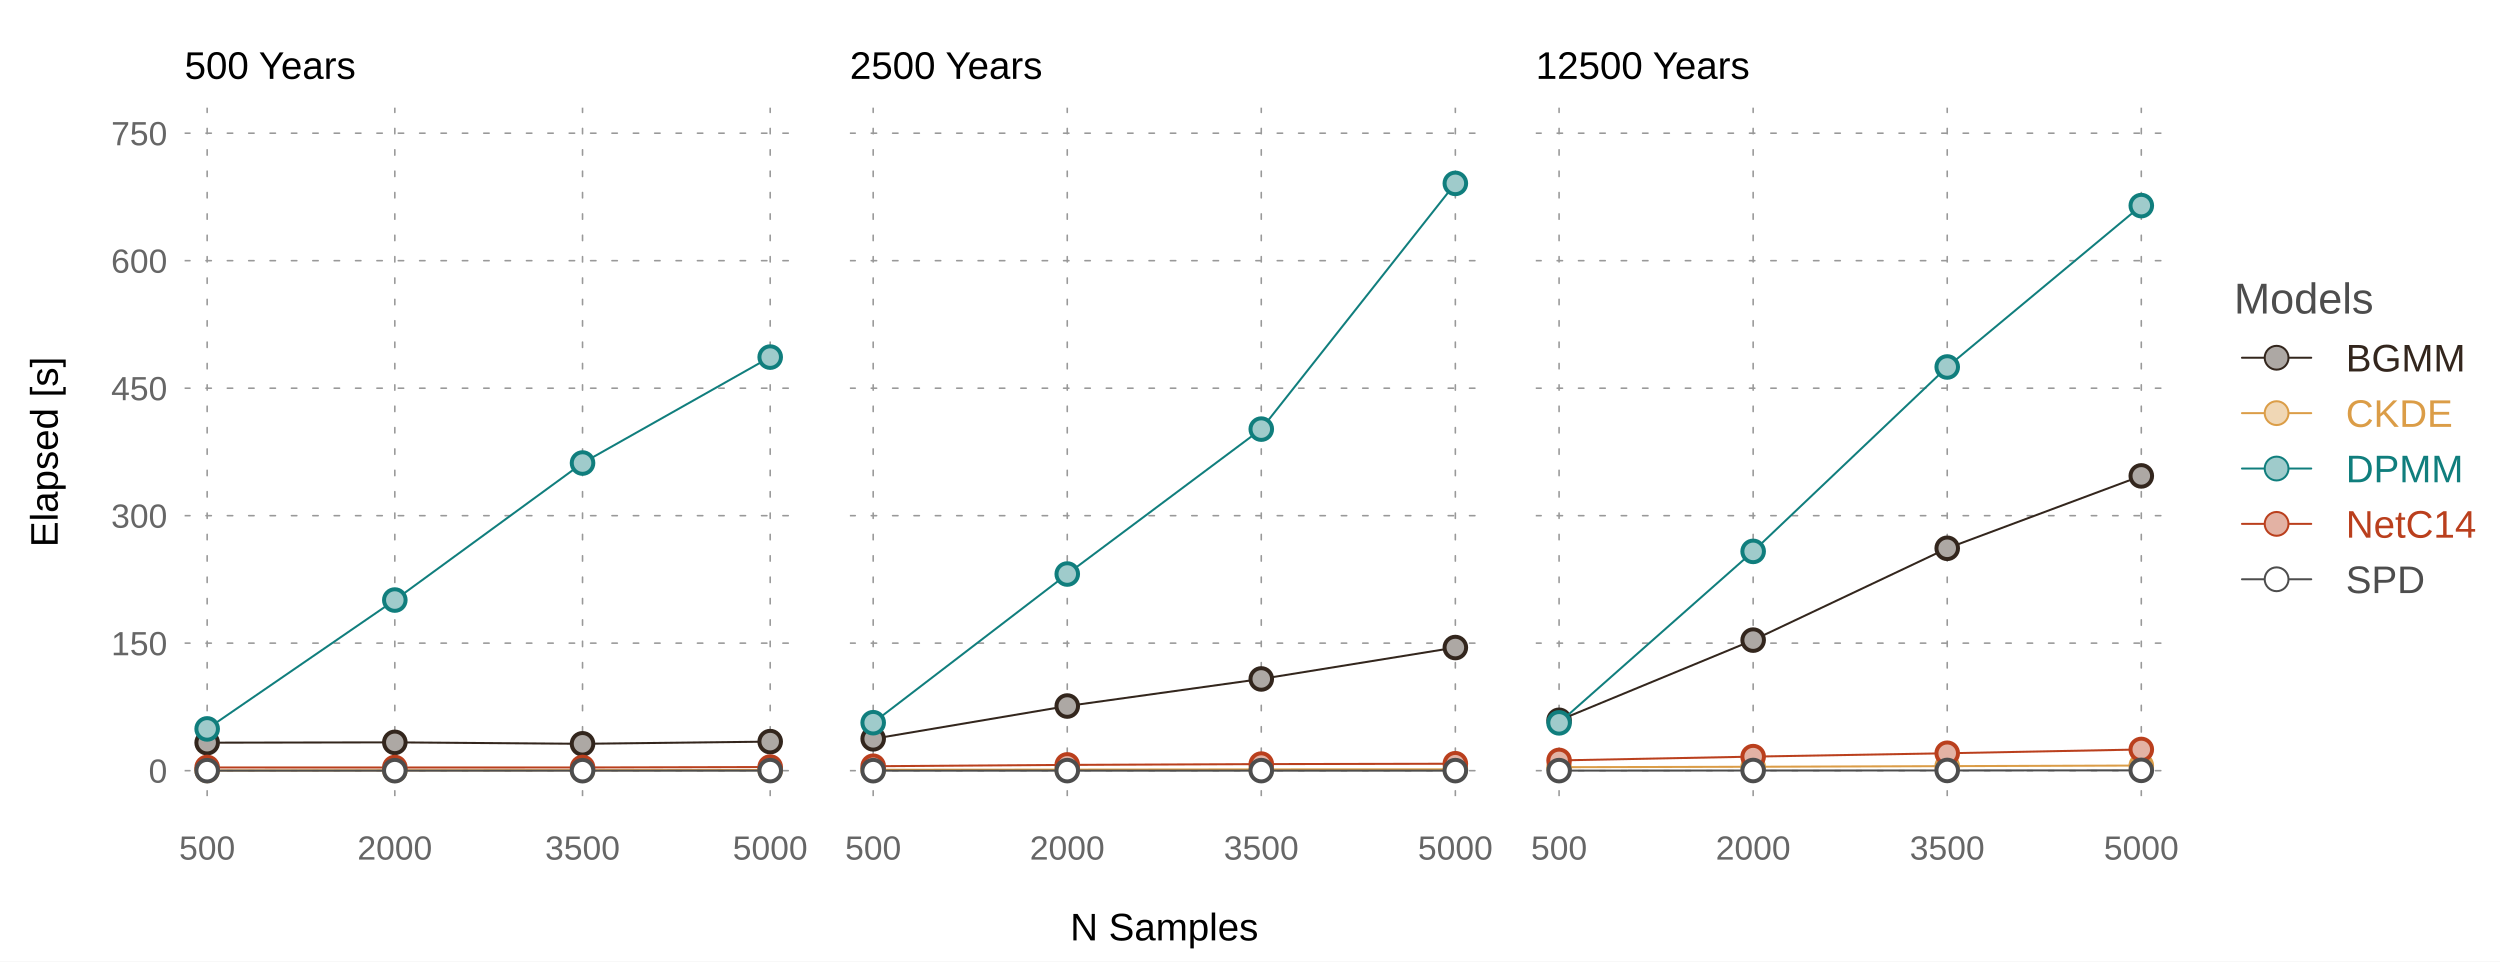
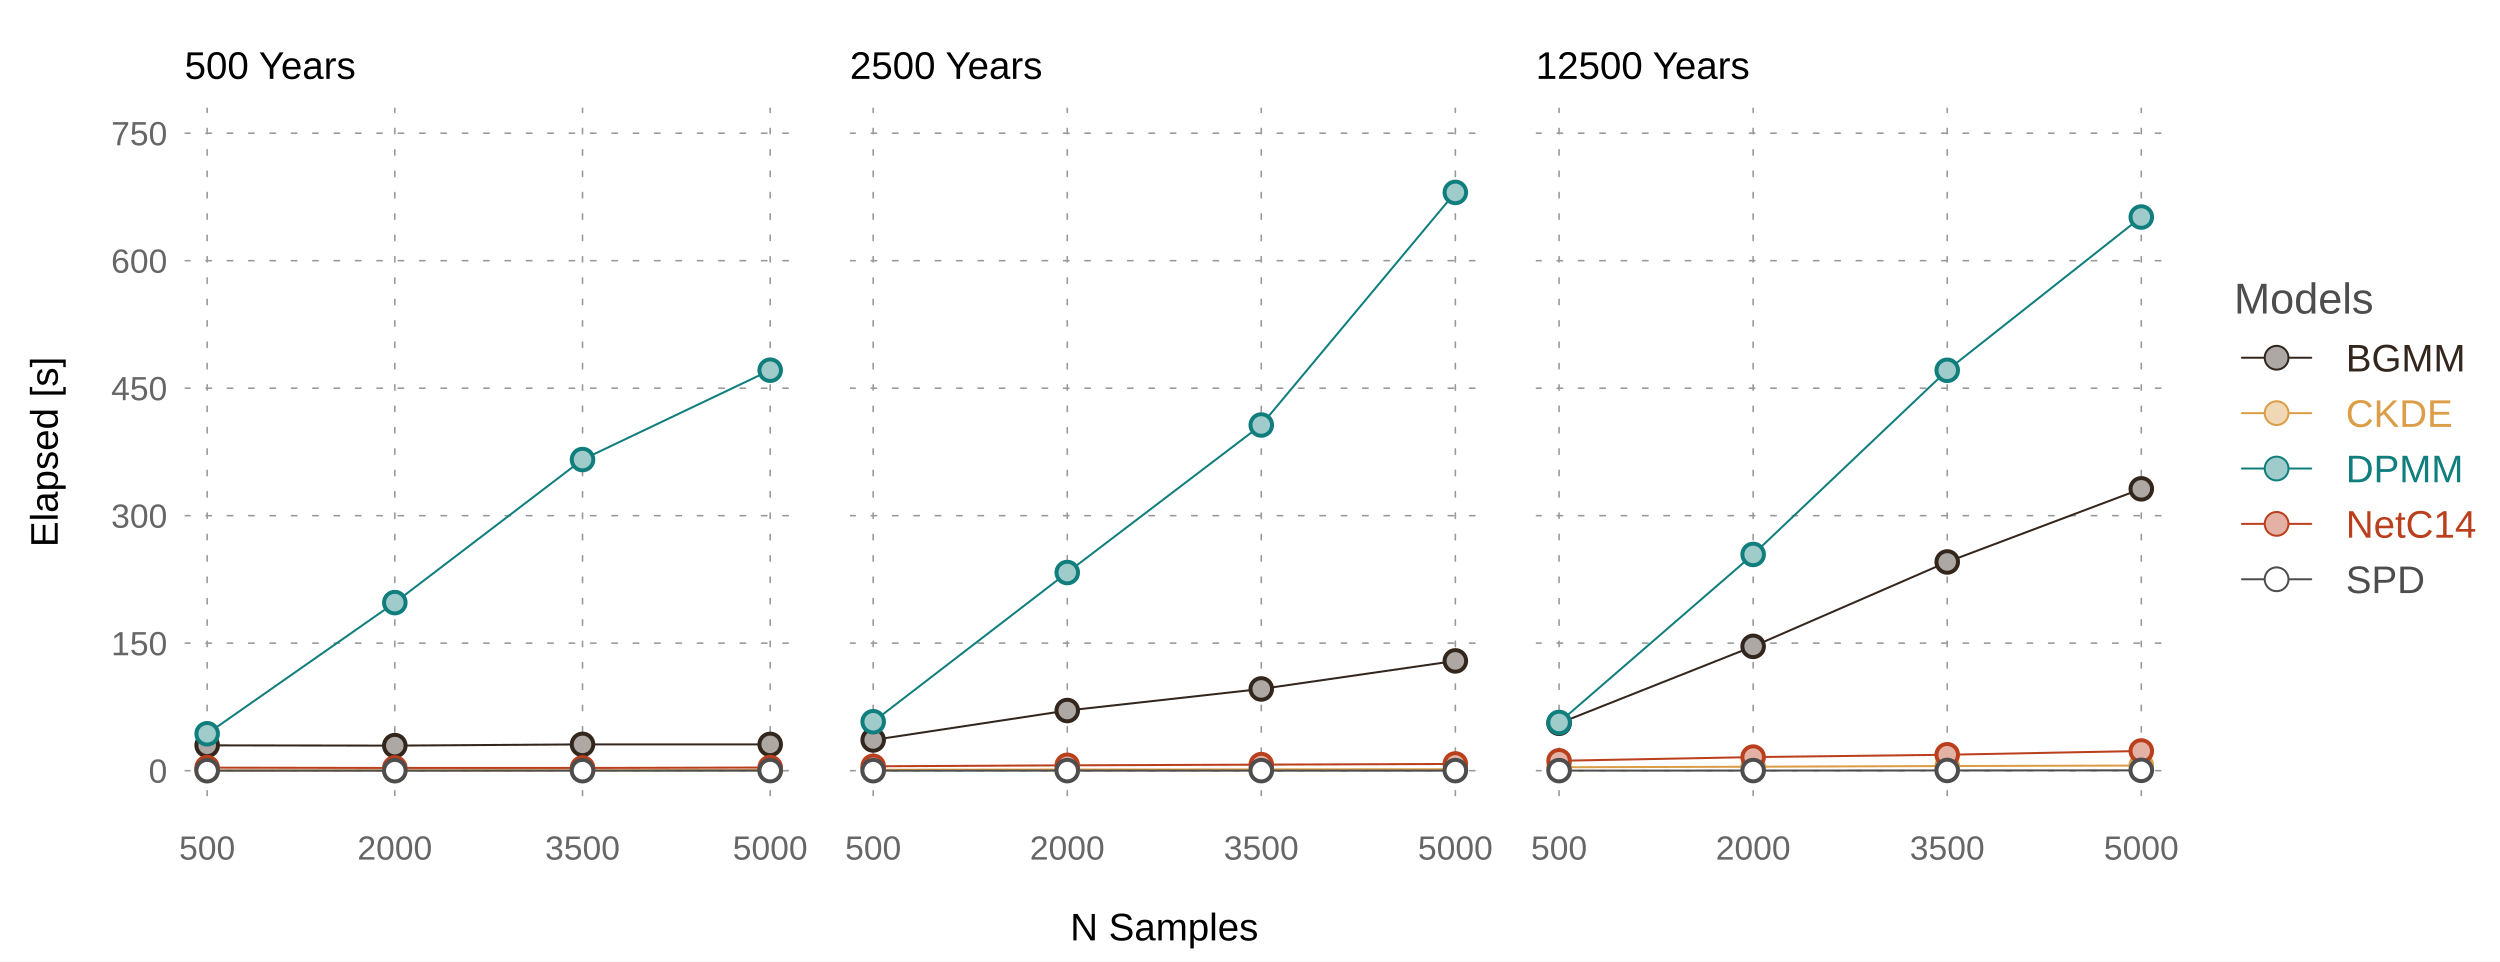
<svg xmlns="http://www.w3.org/2000/svg" width="468.00pt" height="180.00pt" viewBox="0 0 468.00 180.00">
  <g class="svglite">
    <defs>
      <style type="text/css">
    .svglite line, .svglite polyline, .svglite polygon, .svglite path, .svglite rect, .svglite circle {
      fill: none;
      stroke: #000000;
      stroke-linecap: round;
      stroke-linejoin: round;
      stroke-miterlimit: 10.00;
    }
    .svglite text {
      white-space: pre;
    }
    .svglite g.glyphgroup path {
      fill: inherit;
      stroke: none;
    }
  </style>
    </defs>
    <rect width="100%" height="100%" style="stroke: none; fill: #FFFFFF;" />
    <defs>
      <clipPath id="cpMC4wMHw0NjguMDB8MC4wMHwxODAuMDA=">
        <rect x="0.00" y="0.00" width="468.00" height="180.00" />
      </clipPath>
    </defs>
    <g clip-path="url(#cpMC4wMHw0NjguMDB8MC4wMHwxODAuMDA=)">
</g>
    <defs>
      <clipPath id="cpMzQuNTZ8MTQ4LjQwfDIwLjE2fDE0OS4wNA==">
        <rect x="34.56" y="20.16" width="113.84" height="128.88" />
      </clipPath>
    </defs>
    <g clip-path="url(#cpMzQuNTZ8MTQ4LjQwfDIwLjE2fDE0OS4wNA==)">
      <line x1="34.56" y1="144.27" x2="148.40" y2="144.27" style="stroke-width: 0.30; stroke: #999999; stroke-dasharray: 1.00,3.00;" />
      <line x1="34.56" y1="120.40" x2="148.40" y2="120.40" style="stroke-width: 0.30; stroke: #999999; stroke-dasharray: 1.00,3.00;" />
      <line x1="34.56" y1="96.53" x2="148.40" y2="96.53" style="stroke-width: 0.30; stroke: #999999; stroke-dasharray: 1.00,3.00;" />
      <line x1="34.56" y1="72.67" x2="148.40" y2="72.67" style="stroke-width: 0.30; stroke: #999999; stroke-dasharray: 1.00,3.00;" />
      <line x1="34.56" y1="48.80" x2="148.40" y2="48.80" style="stroke-width: 0.30; stroke: #999999; stroke-dasharray: 1.00,3.00;" />
      <line x1="34.56" y1="24.93" x2="148.40" y2="24.93" style="stroke-width: 0.30; stroke: #999999; stroke-dasharray: 1.00,3.00;" />
      <line x1="38.78" y1="149.04" x2="38.78" y2="20.16" style="stroke-width: 0.30; stroke: #999999; stroke-dasharray: 1.00,3.00;" />
      <line x1="73.91" y1="149.04" x2="73.91" y2="20.16" style="stroke-width: 0.30; stroke: #999999; stroke-dasharray: 1.00,3.00;" />
      <line x1="109.05" y1="149.04" x2="109.05" y2="20.16" style="stroke-width: 0.30; stroke: #999999; stroke-dasharray: 1.00,3.00;" />
      <line x1="144.18" y1="149.04" x2="144.18" y2="20.16" style="stroke-width: 0.30; stroke: #999999; stroke-dasharray: 1.00,3.00;" />
-       <polyline points="38.78,139.03 73.91,138.97 109.05,139.24 144.18,138.83 " style="stroke-width: 0.38; stroke: #33261D;" />
-       <circle cx="38.78" cy="139.03" r="2.02" style="stroke-width: 0.75; stroke: #33261D; fill: #ADA8A4;" />
-       <circle cx="73.91" cy="138.97" r="2.02" style="stroke-width: 0.75; stroke: #33261D; fill: #ADA8A4;" />
-       <circle cx="109.05" cy="139.24" r="2.02" style="stroke-width: 0.75; stroke: #33261D; fill: #ADA8A4;" />
-       <circle cx="144.18" cy="138.83" r="2.02" style="stroke-width: 0.75; stroke: #33261D; fill: #ADA8A4;" />
-       <polyline points="38.78,144.23 73.91,144.20 109.05,144.18 144.18,144.16 " style="stroke-width: 0.38; stroke: #DB9D47;" />
+       <polyline points="38.78,139.53 73.91,139.58 109.05,139.35 144.18,139.35 " style="stroke-width: 0.38; stroke: #33261D;" />
+       <circle cx="38.78" cy="139.53" r="2.02" style="stroke-width: 0.75; stroke: #33261D; fill: #ADA8A4;" />
+       <circle cx="73.91" cy="139.58" r="2.02" style="stroke-width: 0.75; stroke: #33261D; fill: #ADA8A4;" />
+       <circle cx="109.05" cy="139.35" r="2.02" style="stroke-width: 0.75; stroke: #33261D; fill: #ADA8A4;" />
+       <circle cx="144.18" cy="139.35" r="2.02" style="stroke-width: 0.75; stroke: #33261D; fill: #ADA8A4;" />
+       <polyline points="38.78,144.23 73.91,144.21 109.05,144.19 144.18,144.16 " style="stroke-width: 0.38; stroke: #DB9D47;" />
      <circle cx="38.78" cy="144.23" r="2.02" style="stroke-width: 0.75; stroke: #DB9D47; fill: #F0D7B5;" />
-       <circle cx="73.91" cy="144.20" r="2.02" style="stroke-width: 0.75; stroke: #DB9D47; fill: #F0D7B5;" />
-       <circle cx="109.05" cy="144.18" r="2.02" style="stroke-width: 0.75; stroke: #DB9D47; fill: #F0D7B5;" />
+       <circle cx="73.91" cy="144.21" r="2.02" style="stroke-width: 0.75; stroke: #DB9D47; fill: #F0D7B5;" />
+       <circle cx="109.05" cy="144.19" r="2.02" style="stroke-width: 0.75; stroke: #DB9D47; fill: #F0D7B5;" />
      <circle cx="144.18" cy="144.16" r="2.02" style="stroke-width: 0.75; stroke: #DB9D47; fill: #F0D7B5;" />
-       <polyline points="38.78,136.45 73.91,112.33 109.05,86.68 144.18,66.85 " style="stroke-width: 0.38; stroke: #107E7D;" />
-       <circle cx="38.78" cy="136.45" r="2.02" style="stroke-width: 0.75; stroke: #107E7D; fill: #9FCBCB;" />
-       <circle cx="73.91" cy="112.33" r="2.02" style="stroke-width: 0.75; stroke: #107E7D; fill: #9FCBCB;" />
-       <circle cx="109.05" cy="86.68" r="2.02" style="stroke-width: 0.75; stroke: #107E7D; fill: #9FCBCB;" />
-       <circle cx="144.18" cy="66.85" r="2.02" style="stroke-width: 0.75; stroke: #107E7D; fill: #9FCBCB;" />
-       <polyline points="38.78,143.67 73.91,143.68 109.05,143.67 144.18,143.59 " style="stroke-width: 0.38; stroke: #BA3F1D;" />
-       <circle cx="38.78" cy="143.67" r="2.02" style="stroke-width: 0.75; stroke: #BA3F1D; fill: #E3B2A4;" />
-       <circle cx="73.91" cy="143.68" r="2.02" style="stroke-width: 0.75; stroke: #BA3F1D; fill: #E3B2A4;" />
-       <circle cx="109.05" cy="143.67" r="2.02" style="stroke-width: 0.75; stroke: #BA3F1D; fill: #E3B2A4;" />
-       <circle cx="144.18" cy="143.59" r="2.02" style="stroke-width: 0.75; stroke: #BA3F1D; fill: #E3B2A4;" />
+       <polyline points="38.78,137.36 73.91,112.81 109.05,86.03 144.18,69.30 " style="stroke-width: 0.38; stroke: #107E7D;" />
+       <circle cx="38.78" cy="137.36" r="2.02" style="stroke-width: 0.75; stroke: #107E7D; fill: #9FCBCB;" />
+       <circle cx="73.91" cy="112.81" r="2.02" style="stroke-width: 0.75; stroke: #107E7D; fill: #9FCBCB;" />
+       <circle cx="109.05" cy="86.03" r="2.02" style="stroke-width: 0.75; stroke: #107E7D; fill: #9FCBCB;" />
+       <circle cx="144.18" cy="69.30" r="2.02" style="stroke-width: 0.75; stroke: #107E7D; fill: #9FCBCB;" />
+       <polyline points="38.78,143.70 73.91,143.76 109.05,143.76 144.18,143.68 " style="stroke-width: 0.38; stroke: #BA3F1D;" />
+       <circle cx="38.78" cy="143.70" r="2.02" style="stroke-width: 0.75; stroke: #BA3F1D; fill: #E3B2A4;" />
+       <circle cx="73.91" cy="143.76" r="2.02" style="stroke-width: 0.75; stroke: #BA3F1D; fill: #E3B2A4;" />
+       <circle cx="109.05" cy="143.76" r="2.02" style="stroke-width: 0.75; stroke: #BA3F1D; fill: #E3B2A4;" />
+       <circle cx="144.18" cy="143.68" r="2.02" style="stroke-width: 0.75; stroke: #BA3F1D; fill: #E3B2A4;" />
      <polyline points="38.78,144.27 73.91,144.27 109.05,144.27 144.18,144.26 " style="stroke-width: 0.38; stroke: #4D4D4D;" />
      <circle cx="38.78" cy="144.27" r="2.02" style="stroke-width: 0.75; stroke: #4D4D4D; fill: #FFFFFF;" />
      <circle cx="73.91" cy="144.27" r="2.02" style="stroke-width: 0.75; stroke: #4D4D4D; fill: #FFFFFF;" />
      <circle cx="109.05" cy="144.27" r="2.02" style="stroke-width: 0.75; stroke: #4D4D4D; fill: #FFFFFF;" />
      <circle cx="144.18" cy="144.26" r="2.02" style="stroke-width: 0.75; stroke: #4D4D4D; fill: #FFFFFF;" />
    </g>
    <g clip-path="url(#cpMC4wMHw0NjguMDB8MC4wMHwxODAuMDA=)">
      <text x="38.78" y="160.92" text-anchor="middle" style="font-size: 6.30px;fill: #666666; font-family: &quot;Arial&quot;;" textLength="10.50px" lengthAdjust="spacingAndGlyphs">500</text>
      <text x="73.91" y="160.92" text-anchor="middle" style="font-size: 6.30px;fill: #666666; font-family: &quot;Arial&quot;;" textLength="14.00px" lengthAdjust="spacingAndGlyphs">2000</text>
      <text x="109.05" y="160.92" text-anchor="middle" style="font-size: 6.30px;fill: #666666; font-family: &quot;Arial&quot;;" textLength="14.00px" lengthAdjust="spacingAndGlyphs">3500</text>
      <text x="144.18" y="160.92" text-anchor="middle" style="font-size: 6.30px;fill: #666666; font-family: &quot;Arial&quot;;" textLength="14.00px" lengthAdjust="spacingAndGlyphs">5000</text>
      <text x="31.32" y="146.52" text-anchor="end" style="font-size: 6.30px;fill: #666666; font-family: &quot;Arial&quot;;" textLength="3.50px" lengthAdjust="spacingAndGlyphs">0</text>
      <text x="31.32" y="122.66" text-anchor="end" style="font-size: 6.30px;fill: #666666; font-family: &quot;Arial&quot;;" textLength="10.50px" lengthAdjust="spacingAndGlyphs">150</text>
      <text x="31.32" y="98.79" text-anchor="end" style="font-size: 6.30px;fill: #666666; font-family: &quot;Arial&quot;;" textLength="10.50px" lengthAdjust="spacingAndGlyphs">300</text>
      <text x="31.32" y="74.92" text-anchor="end" style="font-size: 6.30px;fill: #666666; font-family: &quot;Arial&quot;;" textLength="10.50px" lengthAdjust="spacingAndGlyphs">450</text>
      <text x="31.32" y="51.06" text-anchor="end" style="font-size: 6.30px;fill: #666666; font-family: &quot;Arial&quot;;" textLength="10.50px" lengthAdjust="spacingAndGlyphs">600</text>
      <text x="31.32" y="27.19" text-anchor="end" style="font-size: 6.30px;fill: #666666; font-family: &quot;Arial&quot;;" textLength="10.50px" lengthAdjust="spacingAndGlyphs">750</text>
    </g>
    <defs>
      <clipPath id="cpMi4xNnwxNDguNDB8Mi4xNnwxNzcuODQ=">
        <rect x="2.16" y="2.16" width="146.24" height="175.68" />
      </clipPath>
    </defs>
    <g clip-path="url(#cpMi4xNnwxNDguNDB8Mi4xNnwxNzcuODQ=)">
      <text transform="translate(10.80,84.60) rotate(-90)" text-anchor="middle" style="font-size: 7.20px; font-family: &quot;Arial&quot;;" textLength="35.58px" lengthAdjust="spacingAndGlyphs">Elapsed [s]</text>
      <text x="34.56" y="14.76" style="font-size: 7.20px; font-family: &quot;Arial&quot;;" textLength="32.00px" lengthAdjust="spacingAndGlyphs">500 Years</text>
    </g>
    <defs>
      <clipPath id="cpMTU5LjEwfDI3Ni44MHwyMC4xNnwxNDkuMDQ=">
        <rect x="159.10" y="20.16" width="117.70" height="128.88" />
      </clipPath>
    </defs>
    <g clip-path="url(#cpMTU5LjEwfDI3Ni44MHwyMC4xNnwxNDkuMDQ=)">
      <line x1="159.10" y1="144.27" x2="276.80" y2="144.27" style="stroke-width: 0.30; stroke: #999999; stroke-dasharray: 1.00,3.00;" />
      <line x1="159.10" y1="120.40" x2="276.80" y2="120.40" style="stroke-width: 0.30; stroke: #999999; stroke-dasharray: 1.00,3.00;" />
      <line x1="159.10" y1="96.53" x2="276.80" y2="96.53" style="stroke-width: 0.30; stroke: #999999; stroke-dasharray: 1.00,3.00;" />
      <line x1="159.10" y1="72.67" x2="276.80" y2="72.67" style="stroke-width: 0.30; stroke: #999999; stroke-dasharray: 1.00,3.00;" />
      <line x1="159.10" y1="48.80" x2="276.80" y2="48.80" style="stroke-width: 0.30; stroke: #999999; stroke-dasharray: 1.00,3.00;" />
      <line x1="159.10" y1="24.93" x2="276.80" y2="24.93" style="stroke-width: 0.30; stroke: #999999; stroke-dasharray: 1.00,3.00;" />
      <line x1="163.46" y1="149.04" x2="163.46" y2="20.16" style="stroke-width: 0.30; stroke: #999999; stroke-dasharray: 1.00,3.00;" />
      <line x1="199.79" y1="149.04" x2="199.79" y2="20.16" style="stroke-width: 0.30; stroke: #999999; stroke-dasharray: 1.00,3.00;" />
      <line x1="236.11" y1="149.04" x2="236.11" y2="20.16" style="stroke-width: 0.30; stroke: #999999; stroke-dasharray: 1.00,3.00;" />
      <line x1="272.44" y1="149.04" x2="272.44" y2="20.16" style="stroke-width: 0.30; stroke: #999999; stroke-dasharray: 1.00,3.00;" />
-       <polyline points="163.46,138.31 199.79,132.17 236.11,127.10 272.44,121.22 " style="stroke-width: 0.38; stroke: #33261D;" />
-       <circle cx="163.46" cy="138.31" r="2.02" style="stroke-width: 0.75; stroke: #33261D; fill: #ADA8A4;" />
-       <circle cx="199.79" cy="132.17" r="2.02" style="stroke-width: 0.75; stroke: #33261D; fill: #ADA8A4;" />
-       <circle cx="236.11" cy="127.10" r="2.02" style="stroke-width: 0.75; stroke: #33261D; fill: #ADA8A4;" />
-       <circle cx="272.44" cy="121.22" r="2.02" style="stroke-width: 0.75; stroke: #33261D; fill: #ADA8A4;" />
-       <polyline points="163.46,144.10 199.79,144.07 236.11,144.03 272.44,144.02 " style="stroke-width: 0.38; stroke: #DB9D47;" />
+       <polyline points="163.46,138.52 199.79,133.01 236.11,128.97 272.44,123.72 " style="stroke-width: 0.38; stroke: #33261D;" />
+       <circle cx="163.46" cy="138.52" r="2.02" style="stroke-width: 0.75; stroke: #33261D; fill: #ADA8A4;" />
+       <circle cx="199.79" cy="133.01" r="2.02" style="stroke-width: 0.75; stroke: #33261D; fill: #ADA8A4;" />
+       <circle cx="236.11" cy="128.97" r="2.02" style="stroke-width: 0.75; stroke: #33261D; fill: #ADA8A4;" />
+       <circle cx="272.44" cy="123.72" r="2.02" style="stroke-width: 0.75; stroke: #33261D; fill: #ADA8A4;" />
+       <polyline points="163.46,144.10 199.79,144.06 236.11,144.03 272.44,144.00 " style="stroke-width: 0.38; stroke: #DB9D47;" />
      <circle cx="163.46" cy="144.10" r="2.02" style="stroke-width: 0.75; stroke: #DB9D47; fill: #F0D7B5;" />
-       <circle cx="199.79" cy="144.07" r="2.02" style="stroke-width: 0.75; stroke: #DB9D47; fill: #F0D7B5;" />
+       <circle cx="199.79" cy="144.06" r="2.02" style="stroke-width: 0.75; stroke: #DB9D47; fill: #F0D7B5;" />
      <circle cx="236.11" cy="144.03" r="2.02" style="stroke-width: 0.75; stroke: #DB9D47; fill: #F0D7B5;" />
-       <circle cx="272.44" cy="144.02" r="2.02" style="stroke-width: 0.75; stroke: #DB9D47; fill: #F0D7B5;" />
-       <polyline points="163.46,135.29 199.79,107.46 236.11,80.33 272.44,34.33 " style="stroke-width: 0.38; stroke: #107E7D;" />
-       <circle cx="163.46" cy="135.29" r="2.02" style="stroke-width: 0.75; stroke: #107E7D; fill: #9FCBCB;" />
-       <circle cx="199.79" cy="107.46" r="2.02" style="stroke-width: 0.75; stroke: #107E7D; fill: #9FCBCB;" />
-       <circle cx="236.11" cy="80.33" r="2.02" style="stroke-width: 0.75; stroke: #107E7D; fill: #9FCBCB;" />
-       <circle cx="272.44" cy="34.33" r="2.02" style="stroke-width: 0.75; stroke: #107E7D; fill: #9FCBCB;" />
-       <polyline points="163.46,143.44 199.79,143.19 236.11,143.04 272.44,142.97 " style="stroke-width: 0.38; stroke: #BA3F1D;" />
-       <circle cx="163.46" cy="143.44" r="2.02" style="stroke-width: 0.75; stroke: #BA3F1D; fill: #E3B2A4;" />
-       <circle cx="199.79" cy="143.19" r="2.02" style="stroke-width: 0.75; stroke: #BA3F1D; fill: #E3B2A4;" />
-       <circle cx="236.11" cy="143.04" r="2.02" style="stroke-width: 0.75; stroke: #BA3F1D; fill: #E3B2A4;" />
-       <circle cx="272.44" cy="142.97" r="2.02" style="stroke-width: 0.75; stroke: #BA3F1D; fill: #E3B2A4;" />
+       <circle cx="272.44" cy="144.00" r="2.02" style="stroke-width: 0.75; stroke: #DB9D47; fill: #F0D7B5;" />
+       <polyline points="163.46,135.11 199.79,107.18 236.11,79.56 272.44,36.02 " style="stroke-width: 0.38; stroke: #107E7D;" />
+       <circle cx="163.46" cy="135.11" r="2.02" style="stroke-width: 0.75; stroke: #107E7D; fill: #9FCBCB;" />
+       <circle cx="199.79" cy="107.18" r="2.02" style="stroke-width: 0.75; stroke: #107E7D; fill: #9FCBCB;" />
+       <circle cx="236.11" cy="79.56" r="2.02" style="stroke-width: 0.75; stroke: #107E7D; fill: #9FCBCB;" />
+       <circle cx="272.44" cy="36.02" r="2.02" style="stroke-width: 0.75; stroke: #107E7D; fill: #9FCBCB;" />
+       <polyline points="163.46,143.45 199.79,143.27 236.11,143.14 272.44,143.01 " style="stroke-width: 0.38; stroke: #BA3F1D;" />
+       <circle cx="163.46" cy="143.45" r="2.02" style="stroke-width: 0.75; stroke: #BA3F1D; fill: #E3B2A4;" />
+       <circle cx="199.79" cy="143.27" r="2.02" style="stroke-width: 0.75; stroke: #BA3F1D; fill: #E3B2A4;" />
+       <circle cx="236.11" cy="143.14" r="2.02" style="stroke-width: 0.75; stroke: #BA3F1D; fill: #E3B2A4;" />
+       <circle cx="272.44" cy="143.01" r="2.02" style="stroke-width: 0.75; stroke: #BA3F1D; fill: #E3B2A4;" />
      <polyline points="163.46,144.27 199.79,144.26 236.11,144.26 272.44,144.26 " style="stroke-width: 0.38; stroke: #4D4D4D;" />
      <circle cx="163.46" cy="144.27" r="2.02" style="stroke-width: 0.75; stroke: #4D4D4D; fill: #FFFFFF;" />
      <circle cx="199.79" cy="144.26" r="2.02" style="stroke-width: 0.75; stroke: #4D4D4D; fill: #FFFFFF;" />
      <circle cx="236.11" cy="144.26" r="2.02" style="stroke-width: 0.75; stroke: #4D4D4D; fill: #FFFFFF;" />
      <circle cx="272.44" cy="144.26" r="2.02" style="stroke-width: 0.75; stroke: #4D4D4D; fill: #FFFFFF;" />
    </g>
    <g clip-path="url(#cpMC4wMHw0NjguMDB8MC4wMHwxODAuMDA=)">
      <text x="163.46" y="160.92" text-anchor="middle" style="font-size: 6.30px;fill: #666666; font-family: &quot;Arial&quot;;" textLength="10.50px" lengthAdjust="spacingAndGlyphs">500</text>
      <text x="199.79" y="160.92" text-anchor="middle" style="font-size: 6.30px;fill: #666666; font-family: &quot;Arial&quot;;" textLength="14.00px" lengthAdjust="spacingAndGlyphs">2000</text>
      <text x="236.11" y="160.92" text-anchor="middle" style="font-size: 6.30px;fill: #666666; font-family: &quot;Arial&quot;;" textLength="14.00px" lengthAdjust="spacingAndGlyphs">3500</text>
      <text x="272.44" y="160.92" text-anchor="middle" style="font-size: 6.30px;fill: #666666; font-family: &quot;Arial&quot;;" textLength="14.00px" lengthAdjust="spacingAndGlyphs">5000</text>
    </g>
    <defs>
      <clipPath id="cpMTU5LjEwfDI3Ni44MHwyLjE2fDE3Ny44NA==">
        <rect x="159.10" y="2.16" width="117.70" height="175.68" />
      </clipPath>
    </defs>
    <g clip-path="url(#cpMTU5LjEwfDI3Ni44MHwyLjE2fDE3Ny44NA==)">
      <text x="217.95" y="176.04" text-anchor="middle" style="font-size: 7.20px; font-family: &quot;Arial&quot;;" textLength="35.16px" lengthAdjust="spacingAndGlyphs">N Samples</text>
      <text x="159.10" y="14.76" style="font-size: 7.20px; font-family: &quot;Arial&quot;;" textLength="36.00px" lengthAdjust="spacingAndGlyphs">2500 Years</text>
    </g>
    <defs>
      <clipPath id="cpMjg3LjUwfDQwNS4yMHwyMC4xNnwxNDkuMDQ=">
        <rect x="287.50" y="20.16" width="117.70" height="128.88" />
      </clipPath>
    </defs>
    <g clip-path="url(#cpMjg3LjUwfDQwNS4yMHwyMC4xNnwxNDkuMDQ=)">
      <line x1="287.50" y1="144.27" x2="405.20" y2="144.27" style="stroke-width: 0.30; stroke: #999999; stroke-dasharray: 1.00,3.00;" />
      <line x1="287.50" y1="120.40" x2="405.20" y2="120.40" style="stroke-width: 0.30; stroke: #999999; stroke-dasharray: 1.00,3.00;" />
      <line x1="287.50" y1="96.53" x2="405.20" y2="96.53" style="stroke-width: 0.30; stroke: #999999; stroke-dasharray: 1.00,3.00;" />
      <line x1="287.50" y1="72.67" x2="405.20" y2="72.67" style="stroke-width: 0.30; stroke: #999999; stroke-dasharray: 1.00,3.00;" />
      <line x1="287.50" y1="48.80" x2="405.20" y2="48.80" style="stroke-width: 0.30; stroke: #999999; stroke-dasharray: 1.00,3.00;" />
      <line x1="287.50" y1="24.93" x2="405.20" y2="24.93" style="stroke-width: 0.30; stroke: #999999; stroke-dasharray: 1.00,3.00;" />
      <line x1="291.86" y1="149.04" x2="291.86" y2="20.16" style="stroke-width: 0.30; stroke: #999999; stroke-dasharray: 1.00,3.00;" />
      <line x1="328.19" y1="149.04" x2="328.19" y2="20.16" style="stroke-width: 0.30; stroke: #999999; stroke-dasharray: 1.00,3.00;" />
      <line x1="364.52" y1="149.04" x2="364.52" y2="20.16" style="stroke-width: 0.30; stroke: #999999; stroke-dasharray: 1.00,3.00;" />
      <line x1="400.85" y1="149.04" x2="400.85" y2="20.16" style="stroke-width: 0.30; stroke: #999999; stroke-dasharray: 1.00,3.00;" />
-       <polyline points="291.86,134.84 328.19,119.83 364.52,102.64 400.85,89.09 " style="stroke-width: 0.38; stroke: #33261D;" />
-       <circle cx="291.86" cy="134.84" r="2.02" style="stroke-width: 0.75; stroke: #33261D; fill: #ADA8A4;" />
-       <circle cx="328.19" cy="119.83" r="2.02" style="stroke-width: 0.75; stroke: #33261D; fill: #ADA8A4;" />
-       <circle cx="364.52" cy="102.64" r="2.02" style="stroke-width: 0.75; stroke: #33261D; fill: #ADA8A4;" />
-       <circle cx="400.85" cy="89.09" r="2.02" style="stroke-width: 0.75; stroke: #33261D; fill: #ADA8A4;" />
-       <polyline points="291.86,143.62 328.19,143.54 364.52,143.42 400.85,143.31 " style="stroke-width: 0.38; stroke: #DB9D47;" />
-       <circle cx="291.86" cy="143.62" r="2.02" style="stroke-width: 0.75; stroke: #DB9D47; fill: #F0D7B5;" />
-       <circle cx="328.19" cy="143.54" r="2.02" style="stroke-width: 0.75; stroke: #DB9D47; fill: #F0D7B5;" />
-       <circle cx="364.52" cy="143.42" r="2.02" style="stroke-width: 0.75; stroke: #DB9D47; fill: #F0D7B5;" />
+       <polyline points="291.86,135.40 328.19,121.00 364.52,105.20 400.85,91.51 " style="stroke-width: 0.38; stroke: #33261D;" />
+       <circle cx="291.86" cy="135.40" r="2.02" style="stroke-width: 0.75; stroke: #33261D; fill: #ADA8A4;" />
+       <circle cx="328.19" cy="121.00" r="2.02" style="stroke-width: 0.75; stroke: #33261D; fill: #ADA8A4;" />
+       <circle cx="364.52" cy="105.20" r="2.02" style="stroke-width: 0.75; stroke: #33261D; fill: #ADA8A4;" />
+       <circle cx="400.85" cy="91.51" r="2.02" style="stroke-width: 0.75; stroke: #33261D; fill: #ADA8A4;" />
+       <polyline points="291.86,143.63 328.19,143.53 364.52,143.40 400.85,143.31 " style="stroke-width: 0.38; stroke: #DB9D47;" />
+       <circle cx="291.86" cy="143.63" r="2.02" style="stroke-width: 0.75; stroke: #DB9D47; fill: #F0D7B5;" />
+       <circle cx="328.19" cy="143.53" r="2.02" style="stroke-width: 0.75; stroke: #DB9D47; fill: #F0D7B5;" />
+       <circle cx="364.52" cy="143.40" r="2.02" style="stroke-width: 0.75; stroke: #DB9D47; fill: #F0D7B5;" />
      <circle cx="400.85" cy="143.31" r="2.02" style="stroke-width: 0.75; stroke: #DB9D47; fill: #F0D7B5;" />
-       <polyline points="291.86,135.32 328.19,103.22 364.52,68.70 400.85,38.49 " style="stroke-width: 0.38; stroke: #107E7D;" />
-       <circle cx="291.86" cy="135.32" r="2.02" style="stroke-width: 0.75; stroke: #107E7D; fill: #9FCBCB;" />
-       <circle cx="328.19" cy="103.22" r="2.02" style="stroke-width: 0.75; stroke: #107E7D; fill: #9FCBCB;" />
-       <circle cx="364.52" cy="68.70" r="2.02" style="stroke-width: 0.75; stroke: #107E7D; fill: #9FCBCB;" />
-       <circle cx="400.85" cy="38.49" r="2.02" style="stroke-width: 0.75; stroke: #107E7D; fill: #9FCBCB;" />
-       <polyline points="291.86,142.35 328.19,141.64 364.52,141.01 400.85,140.30 " style="stroke-width: 0.38; stroke: #BA3F1D;" />
-       <circle cx="291.86" cy="142.35" r="2.02" style="stroke-width: 0.75; stroke: #BA3F1D; fill: #E3B2A4;" />
-       <circle cx="328.19" cy="141.64" r="2.02" style="stroke-width: 0.75; stroke: #BA3F1D; fill: #E3B2A4;" />
-       <circle cx="364.52" cy="141.01" r="2.02" style="stroke-width: 0.75; stroke: #BA3F1D; fill: #E3B2A4;" />
-       <circle cx="400.85" cy="140.30" r="2.02" style="stroke-width: 0.75; stroke: #BA3F1D; fill: #E3B2A4;" />
-       <polyline points="291.86,144.26 328.19,144.24 364.52,144.23 400.85,144.21 " style="stroke-width: 0.38; stroke: #4D4D4D;" />
+       <polyline points="291.86,135.25 328.19,103.79 364.52,69.32 400.85,40.63 " style="stroke-width: 0.38; stroke: #107E7D;" />
+       <circle cx="291.86" cy="135.25" r="2.02" style="stroke-width: 0.75; stroke: #107E7D; fill: #9FCBCB;" />
+       <circle cx="328.19" cy="103.79" r="2.02" style="stroke-width: 0.75; stroke: #107E7D; fill: #9FCBCB;" />
+       <circle cx="364.52" cy="69.32" r="2.02" style="stroke-width: 0.75; stroke: #107E7D; fill: #9FCBCB;" />
+       <circle cx="400.85" cy="40.63" r="2.02" style="stroke-width: 0.75; stroke: #107E7D; fill: #9FCBCB;" />
+       <polyline points="291.86,142.42 328.19,141.73 364.52,141.29 400.85,140.58 " style="stroke-width: 0.38; stroke: #BA3F1D;" />
+       <circle cx="291.86" cy="142.42" r="2.02" style="stroke-width: 0.75; stroke: #BA3F1D; fill: #E3B2A4;" />
+       <circle cx="328.19" cy="141.73" r="2.02" style="stroke-width: 0.75; stroke: #BA3F1D; fill: #E3B2A4;" />
+       <circle cx="364.52" cy="141.29" r="2.02" style="stroke-width: 0.75; stroke: #BA3F1D; fill: #E3B2A4;" />
+       <circle cx="400.85" cy="140.58" r="2.02" style="stroke-width: 0.75; stroke: #BA3F1D; fill: #E3B2A4;" />
+       <polyline points="291.86,144.26 328.19,144.25 364.52,144.23 400.85,144.21 " style="stroke-width: 0.38; stroke: #4D4D4D;" />
      <circle cx="291.86" cy="144.26" r="2.02" style="stroke-width: 0.75; stroke: #4D4D4D; fill: #FFFFFF;" />
-       <circle cx="328.19" cy="144.24" r="2.02" style="stroke-width: 0.75; stroke: #4D4D4D; fill: #FFFFFF;" />
+       <circle cx="328.19" cy="144.25" r="2.02" style="stroke-width: 0.75; stroke: #4D4D4D; fill: #FFFFFF;" />
      <circle cx="364.52" cy="144.23" r="2.02" style="stroke-width: 0.75; stroke: #4D4D4D; fill: #FFFFFF;" />
      <circle cx="400.85" cy="144.21" r="2.02" style="stroke-width: 0.75; stroke: #4D4D4D; fill: #FFFFFF;" />
    </g>
    <g clip-path="url(#cpMC4wMHw0NjguMDB8MC4wMHwxODAuMDA=)">
      <text x="291.86" y="160.92" text-anchor="middle" style="font-size: 6.30px;fill: #666666; font-family: &quot;Arial&quot;;" textLength="10.50px" lengthAdjust="spacingAndGlyphs">500</text>
      <text x="328.19" y="160.92" text-anchor="middle" style="font-size: 6.30px;fill: #666666; font-family: &quot;Arial&quot;;" textLength="14.00px" lengthAdjust="spacingAndGlyphs">2000</text>
      <text x="364.52" y="160.92" text-anchor="middle" style="font-size: 6.30px;fill: #666666; font-family: &quot;Arial&quot;;" textLength="14.00px" lengthAdjust="spacingAndGlyphs">3500</text>
      <text x="400.85" y="160.92" text-anchor="middle" style="font-size: 6.30px;fill: #666666; font-family: &quot;Arial&quot;;" textLength="14.00px" lengthAdjust="spacingAndGlyphs">5000</text>
    </g>
    <defs>
      <clipPath id="cpMjg3LjUwfDQwNS4yMHwyLjE2fDE3Ny44NA==">
        <rect x="287.50" y="2.16" width="117.70" height="175.68" />
      </clipPath>
    </defs>
    <g clip-path="url(#cpMjg3LjUwfDQwNS4yMHwyLjE2fDE3Ny44NA==)">
      <text x="287.50" y="14.76" style="font-size: 7.20px; font-family: &quot;Arial&quot;;" textLength="40.00px" lengthAdjust="spacingAndGlyphs">12500 Years</text>
    </g>
    <defs>
      <clipPath id="cpNDE1LjkxfDQ2NS44NHwyLjE2fDE3Ny44NA==">
        <rect x="415.91" y="2.16" width="49.93" height="175.68" />
      </clipPath>
    </defs>
    <g clip-path="url(#cpNDE1LjkxfDQ2NS44NHwyLjE2fDE3Ny44NA==)">
      <line x1="419.70" y1="66.97" x2="432.66" y2="66.97" style="stroke-width: 0.38; stroke: #33261D;" />
      <line x1="419.70" y1="77.34" x2="432.66" y2="77.34" style="stroke-width: 0.38; stroke: #DB9D47;" />
      <line x1="419.70" y1="87.71" x2="432.66" y2="87.71" style="stroke-width: 0.38; stroke: #107E7D;" />
      <line x1="419.70" y1="98.07" x2="432.66" y2="98.07" style="stroke-width: 0.38; stroke: #BA3F1D;" />
      <line x1="419.70" y1="108.44" x2="432.66" y2="108.44" style="stroke-width: 0.38; stroke: #4D4D4D;" />
      <circle cx="426.18" cy="66.97" r="2.23" style="stroke-width: 0.38; stroke: #33261D; fill: #ADA8A4;" />
      <circle cx="426.18" cy="77.34" r="2.23" style="stroke-width: 0.38; stroke: #DB9D47; fill: #F0D7B5;" />
      <circle cx="426.18" cy="87.71" r="2.23" style="stroke-width: 0.38; stroke: #107E7D; fill: #9FCBCB;" />
      <circle cx="426.18" cy="98.07" r="2.23" style="stroke-width: 0.38; stroke: #BA3F1D; fill: #E3B2A4;" />
      <circle cx="426.18" cy="108.44" r="2.23" style="stroke-width: 0.38; stroke: #4D4D4D; fill: #FFFFFF;" />
      <text x="439.14" y="69.54" style="font-size: 7.20px;fill: #33261D; font-family: &quot;Arial&quot;;" textLength="22.36px" lengthAdjust="spacingAndGlyphs">BGMM</text>
      <text x="439.14" y="79.91" style="font-size: 7.20px;fill: #DB9D47; font-family: &quot;Arial&quot;;" textLength="19.97px" lengthAdjust="spacingAndGlyphs">CKDE</text>
      <text x="439.14" y="90.28" style="font-size: 7.20px;fill: #107E7D; font-family: &quot;Arial&quot;;" textLength="21.95px" lengthAdjust="spacingAndGlyphs">DPMM</text>
      <text x="439.14" y="100.65" style="font-size: 7.20px;fill: #BA3F1D; font-family: &quot;Arial&quot;;" textLength="24.38px" lengthAdjust="spacingAndGlyphs">NetC14</text>
      <text x="439.14" y="111.02" style="font-size: 7.20px;fill: #4D4D4D; font-family: &quot;Arial&quot;;" textLength="14.78px" lengthAdjust="spacingAndGlyphs">SPD</text>
      <text x="418.22" y="58.69" style="font-size: 8.10px;fill: #4D4D4D; font-family: &quot;Arial&quot;;" textLength="26.08px" lengthAdjust="spacingAndGlyphs">Models</text>
    </g>
  </g>
</svg>
